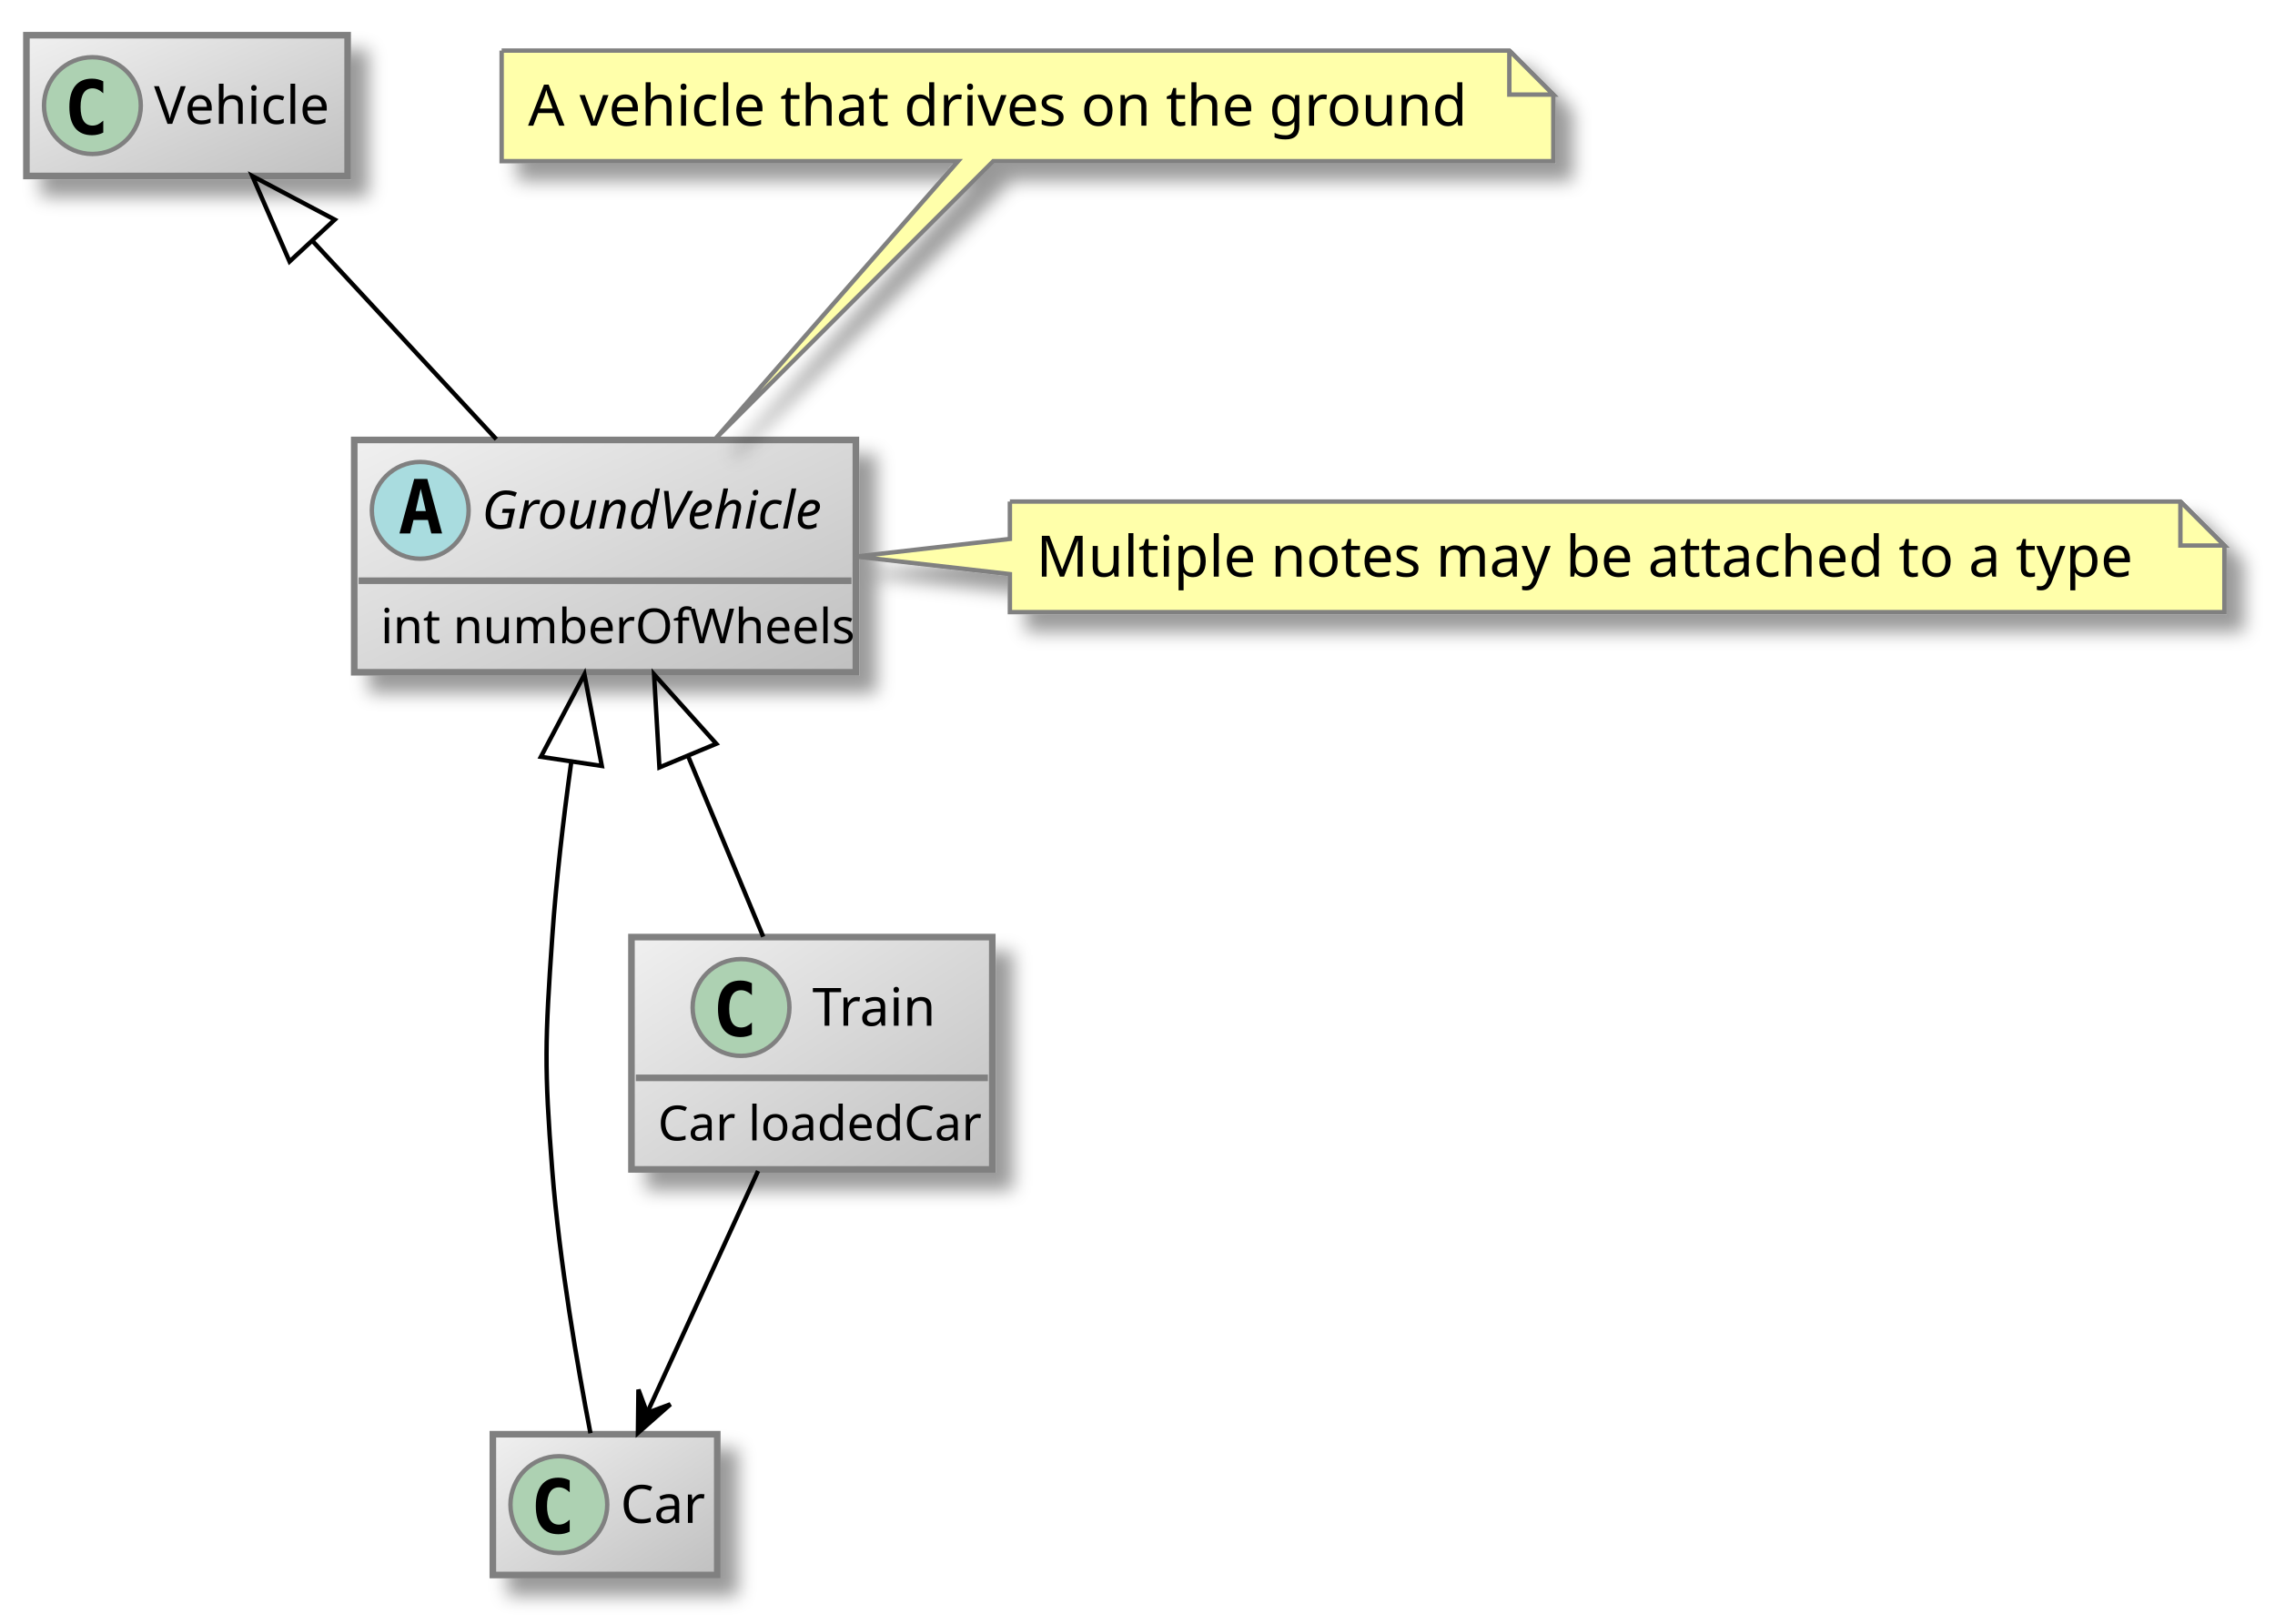
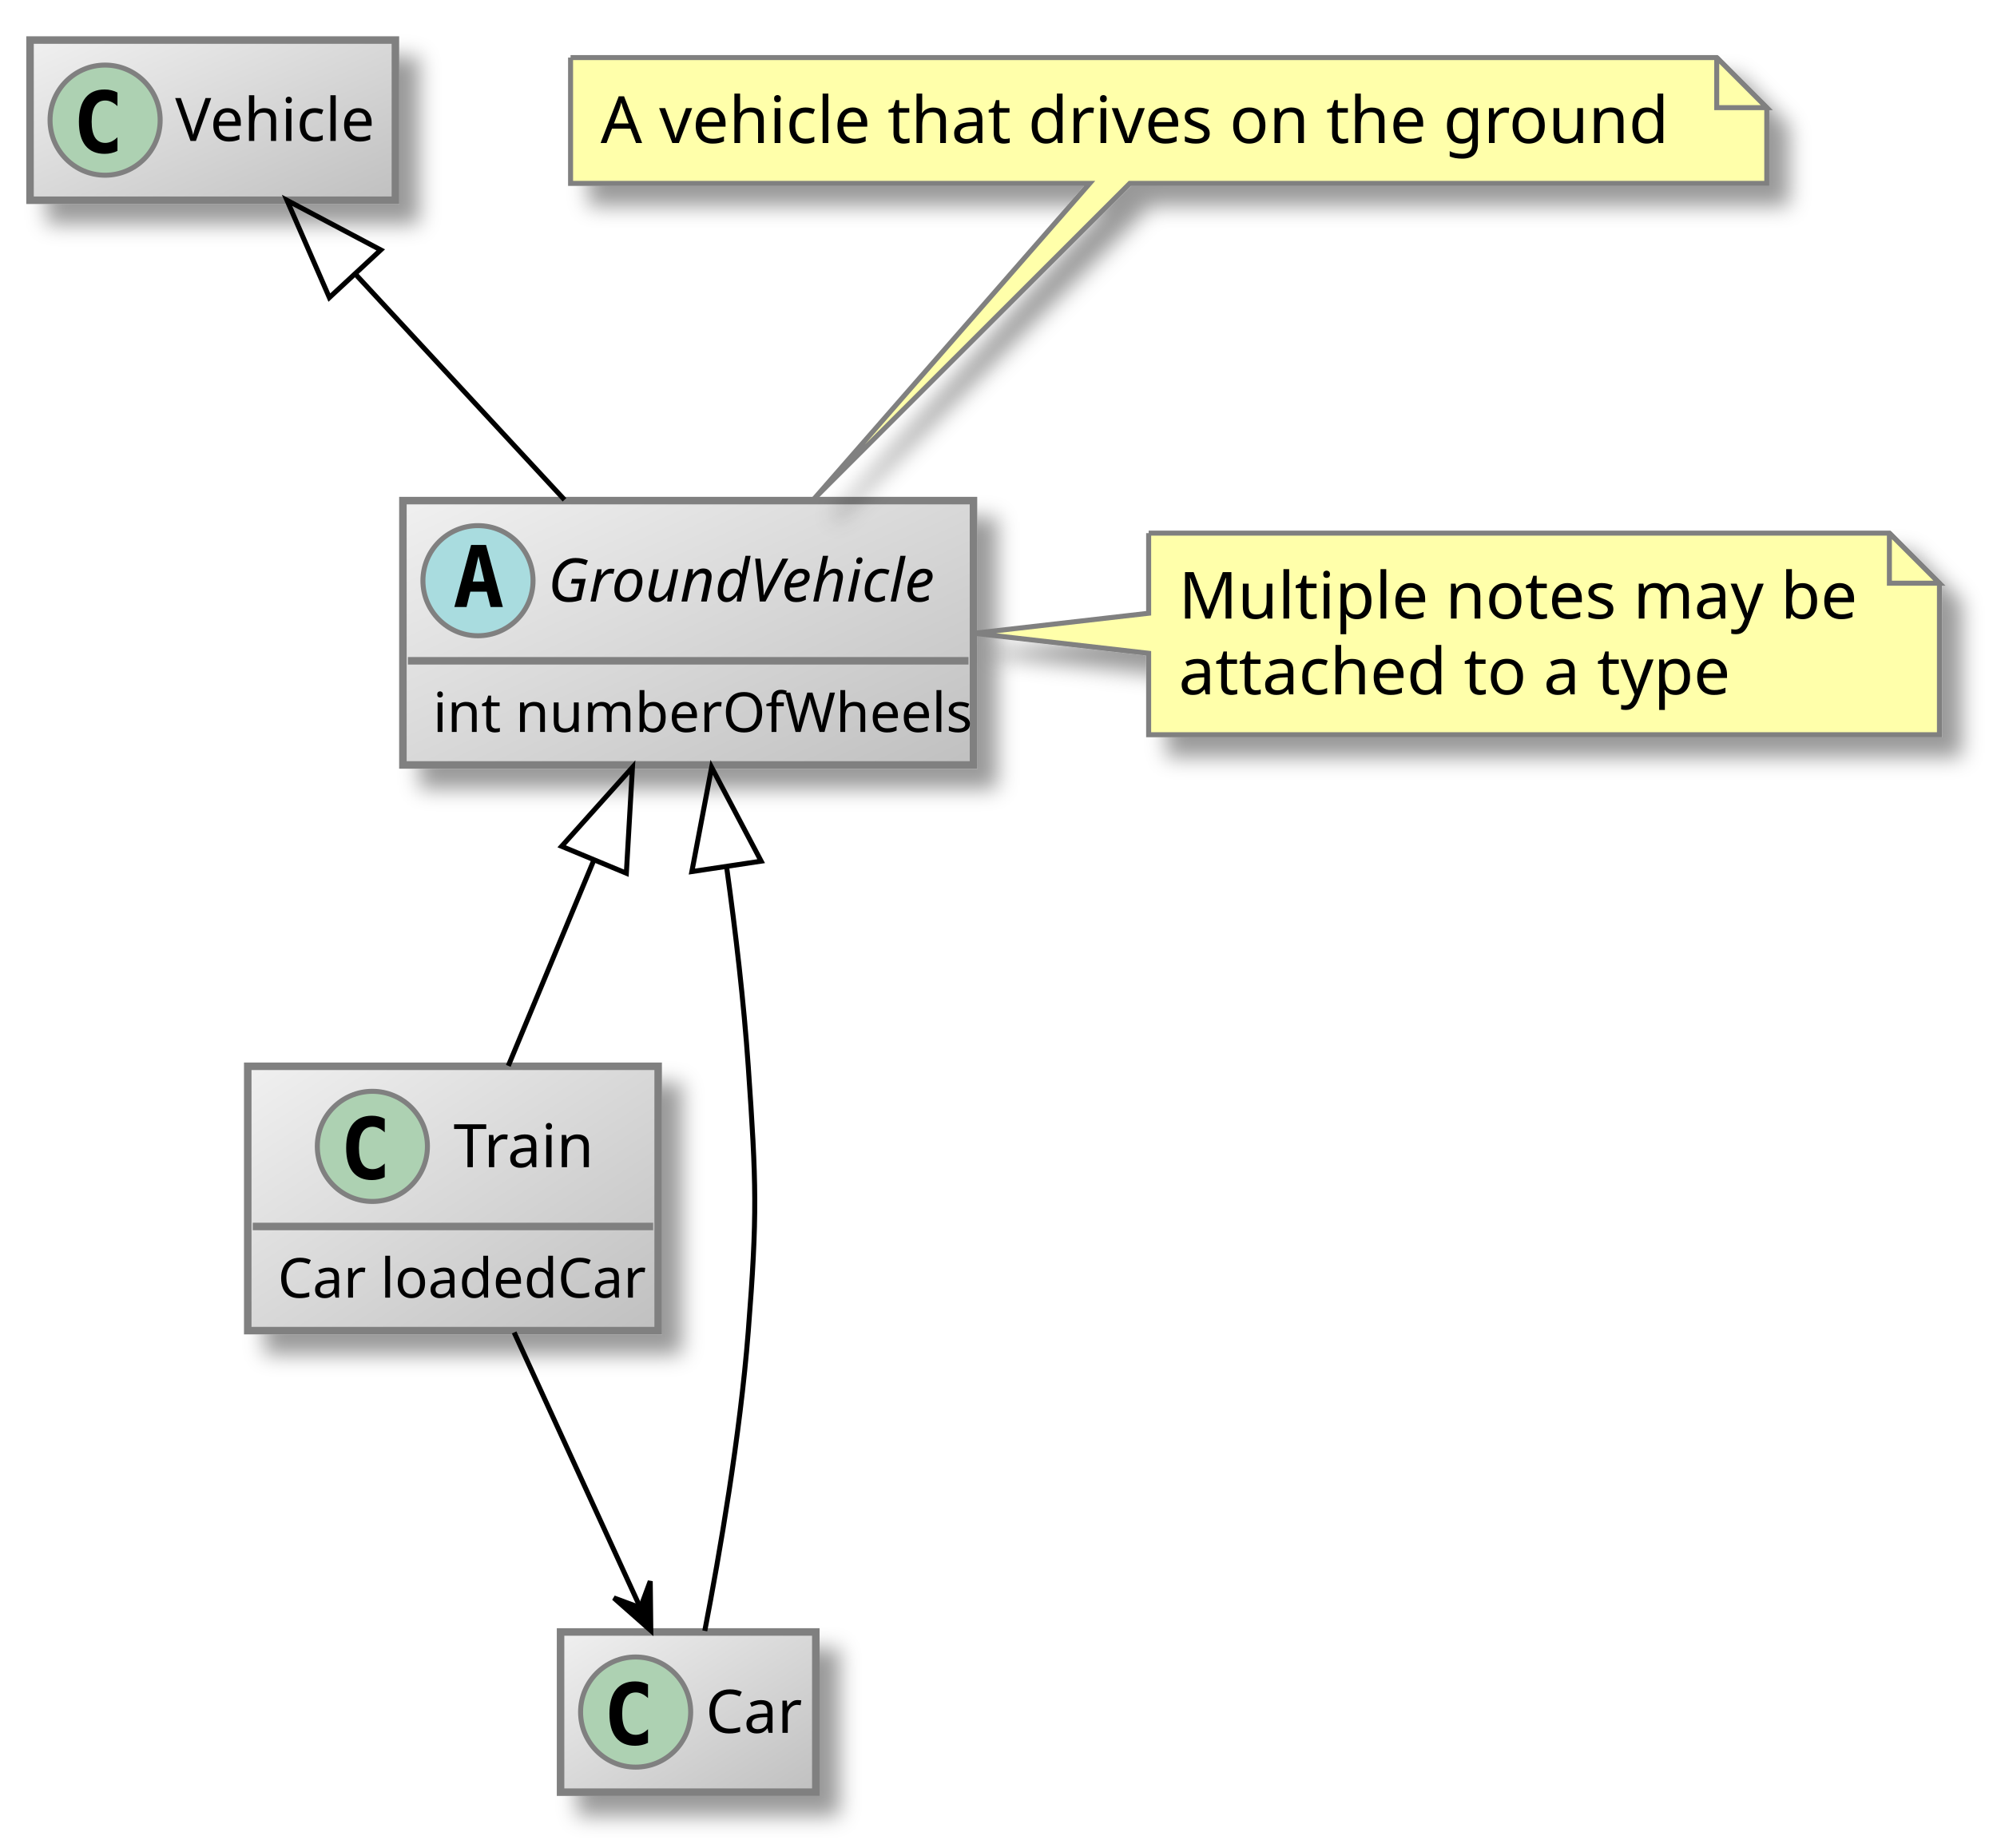
- <svg xmlns="http://www.w3.org/2000/svg" contentScriptType="application/ecmascript" contentStyleType="text/css" height="369px" preserveAspectRatio="none" style="width:517px;height:369px;" version="1.1" viewBox="0 0 517 369" width="517px" zoomAndPan="magnify">
+ <svg xmlns="http://www.w3.org/2000/svg" contentScriptType="application/ecmascript" contentStyleType="text/css" height="369px" preserveAspectRatio="none" style="width:399px;height:369px;" version="1.1" viewBox="0 0 399 369" width="399px" zoomAndPan="magnify">
  <defs>
-     <linearGradient id="gfojexa4symg10" x1="0%" x2="100%" y1="0%" y2="100%">
+     <linearGradient id="grk91t552ix3u0" x1="0%" x2="100%" y1="0%" y2="100%">
      <stop offset="0%" stop-color="#F0F0F0" />
      <stop offset="100%" stop-color="#C0C0C0" />
    </linearGradient>
-     <filter height="300%" id="ffojexa4symg1" width="300%" x="-1" y="-1">
+     <filter height="300%" id="frk91t552ix3u" width="300%" x="-1" y="-1">
      <feGaussianBlur result="blurOut" stdDeviation="2.0" />
      <feColorMatrix in="blurOut" result="blurOut2" type="matrix" values="0 0 0 0 0 0 0 0 0 0 0 0 0 0 0 0 0 0 .4 0" />
      <feOffset dx="4.0" dy="4.0" in="blurOut2" result="blurOut3" />
      <feBlend in="SourceGraphic" in2="blurOut3" mode="normal" />
    </filter>
  </defs>
  <g>
-     <rect fill="url(#gfojexa4symg10)" filter="url(#ffojexa4symg1)" height="32" id="Vehicle" style="stroke: #808080; stroke-width: 1.5;" width="73" x="6" y="8" />
+     <rect fill="url(#grk91t552ix3u0)" filter="url(#frk91t552ix3u)" height="32" id="Vehicle" style="stroke: #808080; stroke-width: 1.5;" width="73" x="6" y="8" />
    <ellipse cx="21" cy="24" fill="#ADD1B2" rx="11" ry="11" style="stroke: #808080; stroke-width: 1.0;" />
    <path d="M23.469,30.141 Q22.891,30.438 22.25,30.578 Q21.609,30.734 20.906,30.734 Q18.406,30.734 17.078,29.094 Q15.766,27.438 15.766,24.312 Q15.766,21.188 17.078,19.531 Q18.406,17.875 20.906,17.875 Q21.609,17.875 22.25,18.031 Q22.906,18.188 23.469,18.484 L23.469,21.203 Q22.844,20.625 22.25,20.359 Q21.656,20.078 21.031,20.078 Q19.688,20.078 19,21.156 Q18.312,22.219 18.312,24.312 Q18.312,26.406 19,27.484 Q19.688,28.547 21.031,28.547 Q21.656,28.547 22.25,28.281 Q22.844,28 23.469,27.422 L23.469,30.141 Z " />
    <text fill="#000000" font-family="sans-serif" font-size="12" lengthAdjust="spacingAndGlyphs" textLength="41" x="35" y="28.154">Vehicle</text>
-     <rect fill="url(#gfojexa4symg10)" filter="url(#ffojexa4symg1)" height="52.805" id="GroundVehicle" style="stroke: #808080; stroke-width: 1.5;" width="114" x="80.5" y="100" />
+     <rect fill="url(#grk91t552ix3u0)" filter="url(#frk91t552ix3u)" height="52.805" id="GroundVehicle" style="stroke: #808080; stroke-width: 1.5;" width="114" x="80.5" y="100" />
    <ellipse cx="95.5" cy="116" fill="#A9DCDF" rx="11" ry="11" style="stroke: #808080; stroke-width: 1.0;" />
    <path d="M95.609,111.094 L94.453,116.172 L96.781,116.172 L95.609,111.094 Z M94.125,108.859 L97.109,108.859 L100.469,121.25 L98.016,121.25 L97.25,118.188 L93.969,118.188 L93.219,121.25 L90.781,121.25 L94.125,108.859 Z " />
    <text fill="#000000" font-family="sans-serif" font-size="12" font-style="italic" lengthAdjust="spacingAndGlyphs" textLength="82" x="109.5" y="120.154">GroundVehicle</text>
    <line style="stroke: #808080; stroke-width: 1.5;" x1="81.5" x2="193.5" y1="132" y2="132" />
    <text fill="#000000" font-family="sans-serif" font-size="11" lengthAdjust="spacingAndGlyphs" textLength="101" x="86.5" y="146.21">int numberOfWheels</text>
-     <path d="M114,11.5 L114,36.633 A0,0 0 0 0 114,36.633 L217.728,36.633 L162.691,99.603 L225.728,36.633 L353,36.633 A0,0 0 0 0 353,36.633 L353,21.5 L343,11.5 L114,11.5 A0,0 0 0 0 114,11.5 " fill="#FFFFAA" filter="url(#ffojexa4symg1)" style="stroke: #808080; stroke-width: 1.0;" />
+     <path d="M114,11.5 L114,36.633 A0,0 0 0 0 114,36.633 L217.728,36.633 L162.691,99.603 L225.728,36.633 L353,36.633 A0,0 0 0 0 353,36.633 L353,21.5 L343,11.5 L114,11.5 A0,0 0 0 0 114,11.5 " fill="#FFFFAA" filter="url(#frk91t552ix3u)" style="stroke: #808080; stroke-width: 1.0;" />
    <path d="M343,11.5 L343,21.5 L353,21.5 L343,11.5 " fill="#FFFFAA" style="stroke: #808080; stroke-width: 1.0;" />
    <text fill="#000000" font-family="sans-serif" font-size="13" lengthAdjust="spacingAndGlyphs" textLength="218" x="120" y="28.567">A vehicle that drives on the ground</text>
-     <path d="M229.5,114 L229.5,122.5 L194.551,126.5 L229.5,130.5 L229.5,139.133 A0,0 0 0 0 229.5,139.133 L505.5,139.133 A0,0 0 0 0 505.5,139.133 L505.5,124 L495.5,114 L229.5,114 A0,0 0 0 0 229.5,114 " fill="#FFFFAA" filter="url(#ffojexa4symg1)" style="stroke: #808080; stroke-width: 1.0;" />
-     <path d="M495.5,114 L495.5,124 L505.5,124 L495.5,114 " fill="#FFFFAA" style="stroke: #808080; stroke-width: 1.0;" />
-     <text fill="#000000" font-family="sans-serif" font-size="13" lengthAdjust="spacingAndGlyphs" textLength="255" x="235.5" y="131.067">Multiple notes may be attached to a type</text>
-     <rect fill="url(#gfojexa4symg10)" filter="url(#ffojexa4symg1)" height="32" id="Car" style="stroke: #808080; stroke-width: 1.5;" width="51" x="112" y="326" />
+     <path d="M229.5,106.5 L229.5,122.5 L194.611,126.5 L229.5,130.5 L229.5,146.766 A0,0 0 0 0 229.5,146.766 L387.5,146.766 A0,0 0 0 0 387.5,146.766 L387.5,116.5 L377.5,106.5 L229.5,106.5 A0,0 0 0 0 229.5,106.5 " fill="#FFFFAA" filter="url(#frk91t552ix3u)" style="stroke: #808080; stroke-width: 1.0;" />
+     <path d="M377.5,106.5 L377.5,116.5 L387.5,116.5 L377.5,106.5 " fill="#FFFFAA" style="stroke: #808080; stroke-width: 1.0;" />
+     <text fill="#000000" font-family="sans-serif" font-size="13" lengthAdjust="spacingAndGlyphs" textLength="137" x="235.5" y="123.567">Multiple notes may be</text>
+     <text fill="#000000" font-family="sans-serif" font-size="13" lengthAdjust="spacingAndGlyphs" textLength="114" x="235.5" y="138.7">attached to a type</text>
+     <rect fill="url(#grk91t552ix3u0)" filter="url(#frk91t552ix3u)" height="52.805" id="Train" style="stroke: #808080; stroke-width: 1.5;" width="82" x="49.5" y="213" />
+     <ellipse cx="74.4" cy="229" fill="#ADD1B2" rx="11" ry="11" style="stroke: #808080; stroke-width: 1.0;" />
+     <path d="M76.869,235.141 Q76.291,235.438 75.65,235.578 Q75.009,235.734 74.306,235.734 Q71.806,235.734 70.478,234.094 Q69.166,232.438 69.166,229.312 Q69.166,226.188 70.478,224.531 Q71.806,222.875 74.306,222.875 Q75.009,222.875 75.65,223.031 Q76.306,223.188 76.869,223.484 L76.869,226.203 Q76.244,225.625 75.65,225.359 Q75.056,225.078 74.431,225.078 Q73.088,225.078 72.4,226.156 Q71.713,227.219 71.713,229.312 Q71.713,231.406 72.4,232.484 Q73.088,233.547 74.431,233.547 Q75.056,233.547 75.65,233.281 Q76.244,233 76.869,232.422 L76.869,235.141 Z " />
+     <text fill="#000000" font-family="sans-serif" font-size="12" lengthAdjust="spacingAndGlyphs" textLength="28" x="90.6" y="233.154">Train</text>
+     <line style="stroke: #808080; stroke-width: 1.5;" x1="50.5" x2="130.5" y1="245" y2="245" />
+     <text fill="#000000" font-family="sans-serif" font-size="11" lengthAdjust="spacingAndGlyphs" textLength="70" x="55.5" y="259.21">Car loadedCar</text>
+     <rect fill="url(#grk91t552ix3u0)" filter="url(#frk91t552ix3u)" height="32" id="Car" style="stroke: #808080; stroke-width: 1.5;" width="51" x="112" y="326" />
    <ellipse cx="127" cy="342" fill="#ADD1B2" rx="11" ry="11" style="stroke: #808080; stroke-width: 1.0;" />
    <path d="M129.469,348.141 Q128.891,348.438 128.25,348.578 Q127.609,348.734 126.906,348.734 Q124.406,348.734 123.078,347.094 Q121.766,345.438 121.766,342.312 Q121.766,339.188 123.078,337.531 Q124.406,335.875 126.906,335.875 Q127.609,335.875 128.25,336.031 Q128.906,336.188 129.469,336.484 L129.469,339.203 Q128.844,338.625 128.25,338.359 Q127.656,338.078 127.031,338.078 Q125.688,338.078 125,339.156 Q124.312,340.219 124.312,342.312 Q124.312,344.406 125,345.484 Q125.688,346.547 127.031,346.547 Q127.656,346.547 128.25,346.281 Q128.844,346 129.469,345.422 L129.469,348.141 Z " />
    <text fill="#000000" font-family="sans-serif" font-size="12" lengthAdjust="spacingAndGlyphs" textLength="19" x="141" y="346.154">Car</text>
-     <rect fill="url(#gfojexa4symg10)" filter="url(#ffojexa4symg1)" height="52.805" id="Train" style="stroke: #808080; stroke-width: 1.5;" width="82" x="143.5" y="213" />
-     <ellipse cx="168.4" cy="229" fill="#ADD1B2" rx="11" ry="11" style="stroke: #808080; stroke-width: 1.0;" />
-     <path d="M170.869,235.141 Q170.291,235.438 169.65,235.578 Q169.009,235.734 168.306,235.734 Q165.806,235.734 164.478,234.094 Q163.166,232.438 163.166,229.312 Q163.166,226.188 164.478,224.531 Q165.806,222.875 168.306,222.875 Q169.009,222.875 169.65,223.031 Q170.306,223.188 170.869,223.484 L170.869,226.203 Q170.244,225.625 169.65,225.359 Q169.056,225.078 168.431,225.078 Q167.088,225.078 166.4,226.156 Q165.713,227.219 165.713,229.312 Q165.713,231.406 166.4,232.484 Q167.088,233.547 168.431,233.547 Q169.056,233.547 169.65,233.281 Q170.244,233 170.869,232.422 L170.869,235.141 Z " />
-     <text fill="#000000" font-family="sans-serif" font-size="12" lengthAdjust="spacingAndGlyphs" textLength="28" x="184.6" y="233.154">Train</text>
-     <line style="stroke: #808080; stroke-width: 1.5;" x1="144.5" x2="224.5" y1="245" y2="245" />
-     <text fill="#000000" font-family="sans-serif" font-size="11" lengthAdjust="spacingAndGlyphs" textLength="70" x="149.5" y="259.21">Car loadedCar</text>
    <path d="M71.066,54.821 C84.357,69.161 100.013,86.054 112.788,99.837 " fill="none" id="Vehicle-GroundVehicle" style="stroke: #000000; stroke-width: 1.0;" />
    <polygon fill="none" points="65.805,59.443,57.344,40.016,76.073,49.926,65.805,59.443" style="stroke: #000000; stroke-width: 1.0;" />
-     <path d="M129.791,173.424 C128.016,186.222 126.39,200.113 125.5,213 C123.878,236.5 123.657,242.517 125.5,266 C127.13,286.774 131.23,310.452 134.184,325.78 " fill="none" id="GroundVehicle-Car" style="stroke: #000000; stroke-width: 1.0;" />
-     <polygon fill="none" points="122.922,172.025,132.813,153.285,136.767,174.103,122.922,172.025" style="stroke: #000000; stroke-width: 1.0;" />
-     <path d="M156.405,171.952 C162.189,185.859 168.361,200.697 173.442,212.913 " fill="none" id="GroundVehicle-Train" style="stroke: #000000; stroke-width: 1.0;" />
-     <polygon fill="none" points="149.856,174.434,148.638,153.279,162.782,169.058,149.856,174.434" style="stroke: #000000; stroke-width: 1.0;" />
-     <path d="M172.274,266.163 C164.436,283.257 154.404,305.135 147.132,320.995 " fill="none" id="Train-Car" style="stroke: #000000; stroke-width: 1.0;" />
-     <polygon fill="#000000" points="144.969,325.712,152.356,319.198,147.053,321.167,145.084,315.863,144.969,325.712" style="stroke: #000000; stroke-width: 1.0;" />
+     <path d="M118.595,171.952 C112.811,185.859 106.639,200.697 101.558,212.913 " fill="none" id="GroundVehicle-Train" style="stroke: #000000; stroke-width: 1.0;" />
+     <polygon fill="none" points="112.218,169.058,126.362,153.279,125.144,174.434,112.218,169.058" style="stroke: #000000; stroke-width: 1.0;" />
+     <path d="M145.209,173.424 C146.984,186.222 148.61,200.113 149.5,213 C151.122,236.5 151.343,242.517 149.5,266 C147.87,286.774 143.77,310.452 140.816,325.78 " fill="none" id="GroundVehicle-Car" style="stroke: #000000; stroke-width: 1.0;" />
+     <polygon fill="none" points="138.233,174.103,142.187,153.285,152.078,172.025,138.233,174.103" style="stroke: #000000; stroke-width: 1.0;" />
+     <path d="M102.726,266.163 C110.564,283.257 120.596,305.135 127.868,320.995 " fill="none" id="Train-Car" style="stroke: #000000; stroke-width: 1.0;" />
+     <polygon fill="#000000" points="130.031,325.712,129.916,315.863,127.947,321.167,122.644,319.198,130.031,325.712" style="stroke: #000000; stroke-width: 1.0;" />
  </g>
</svg>
